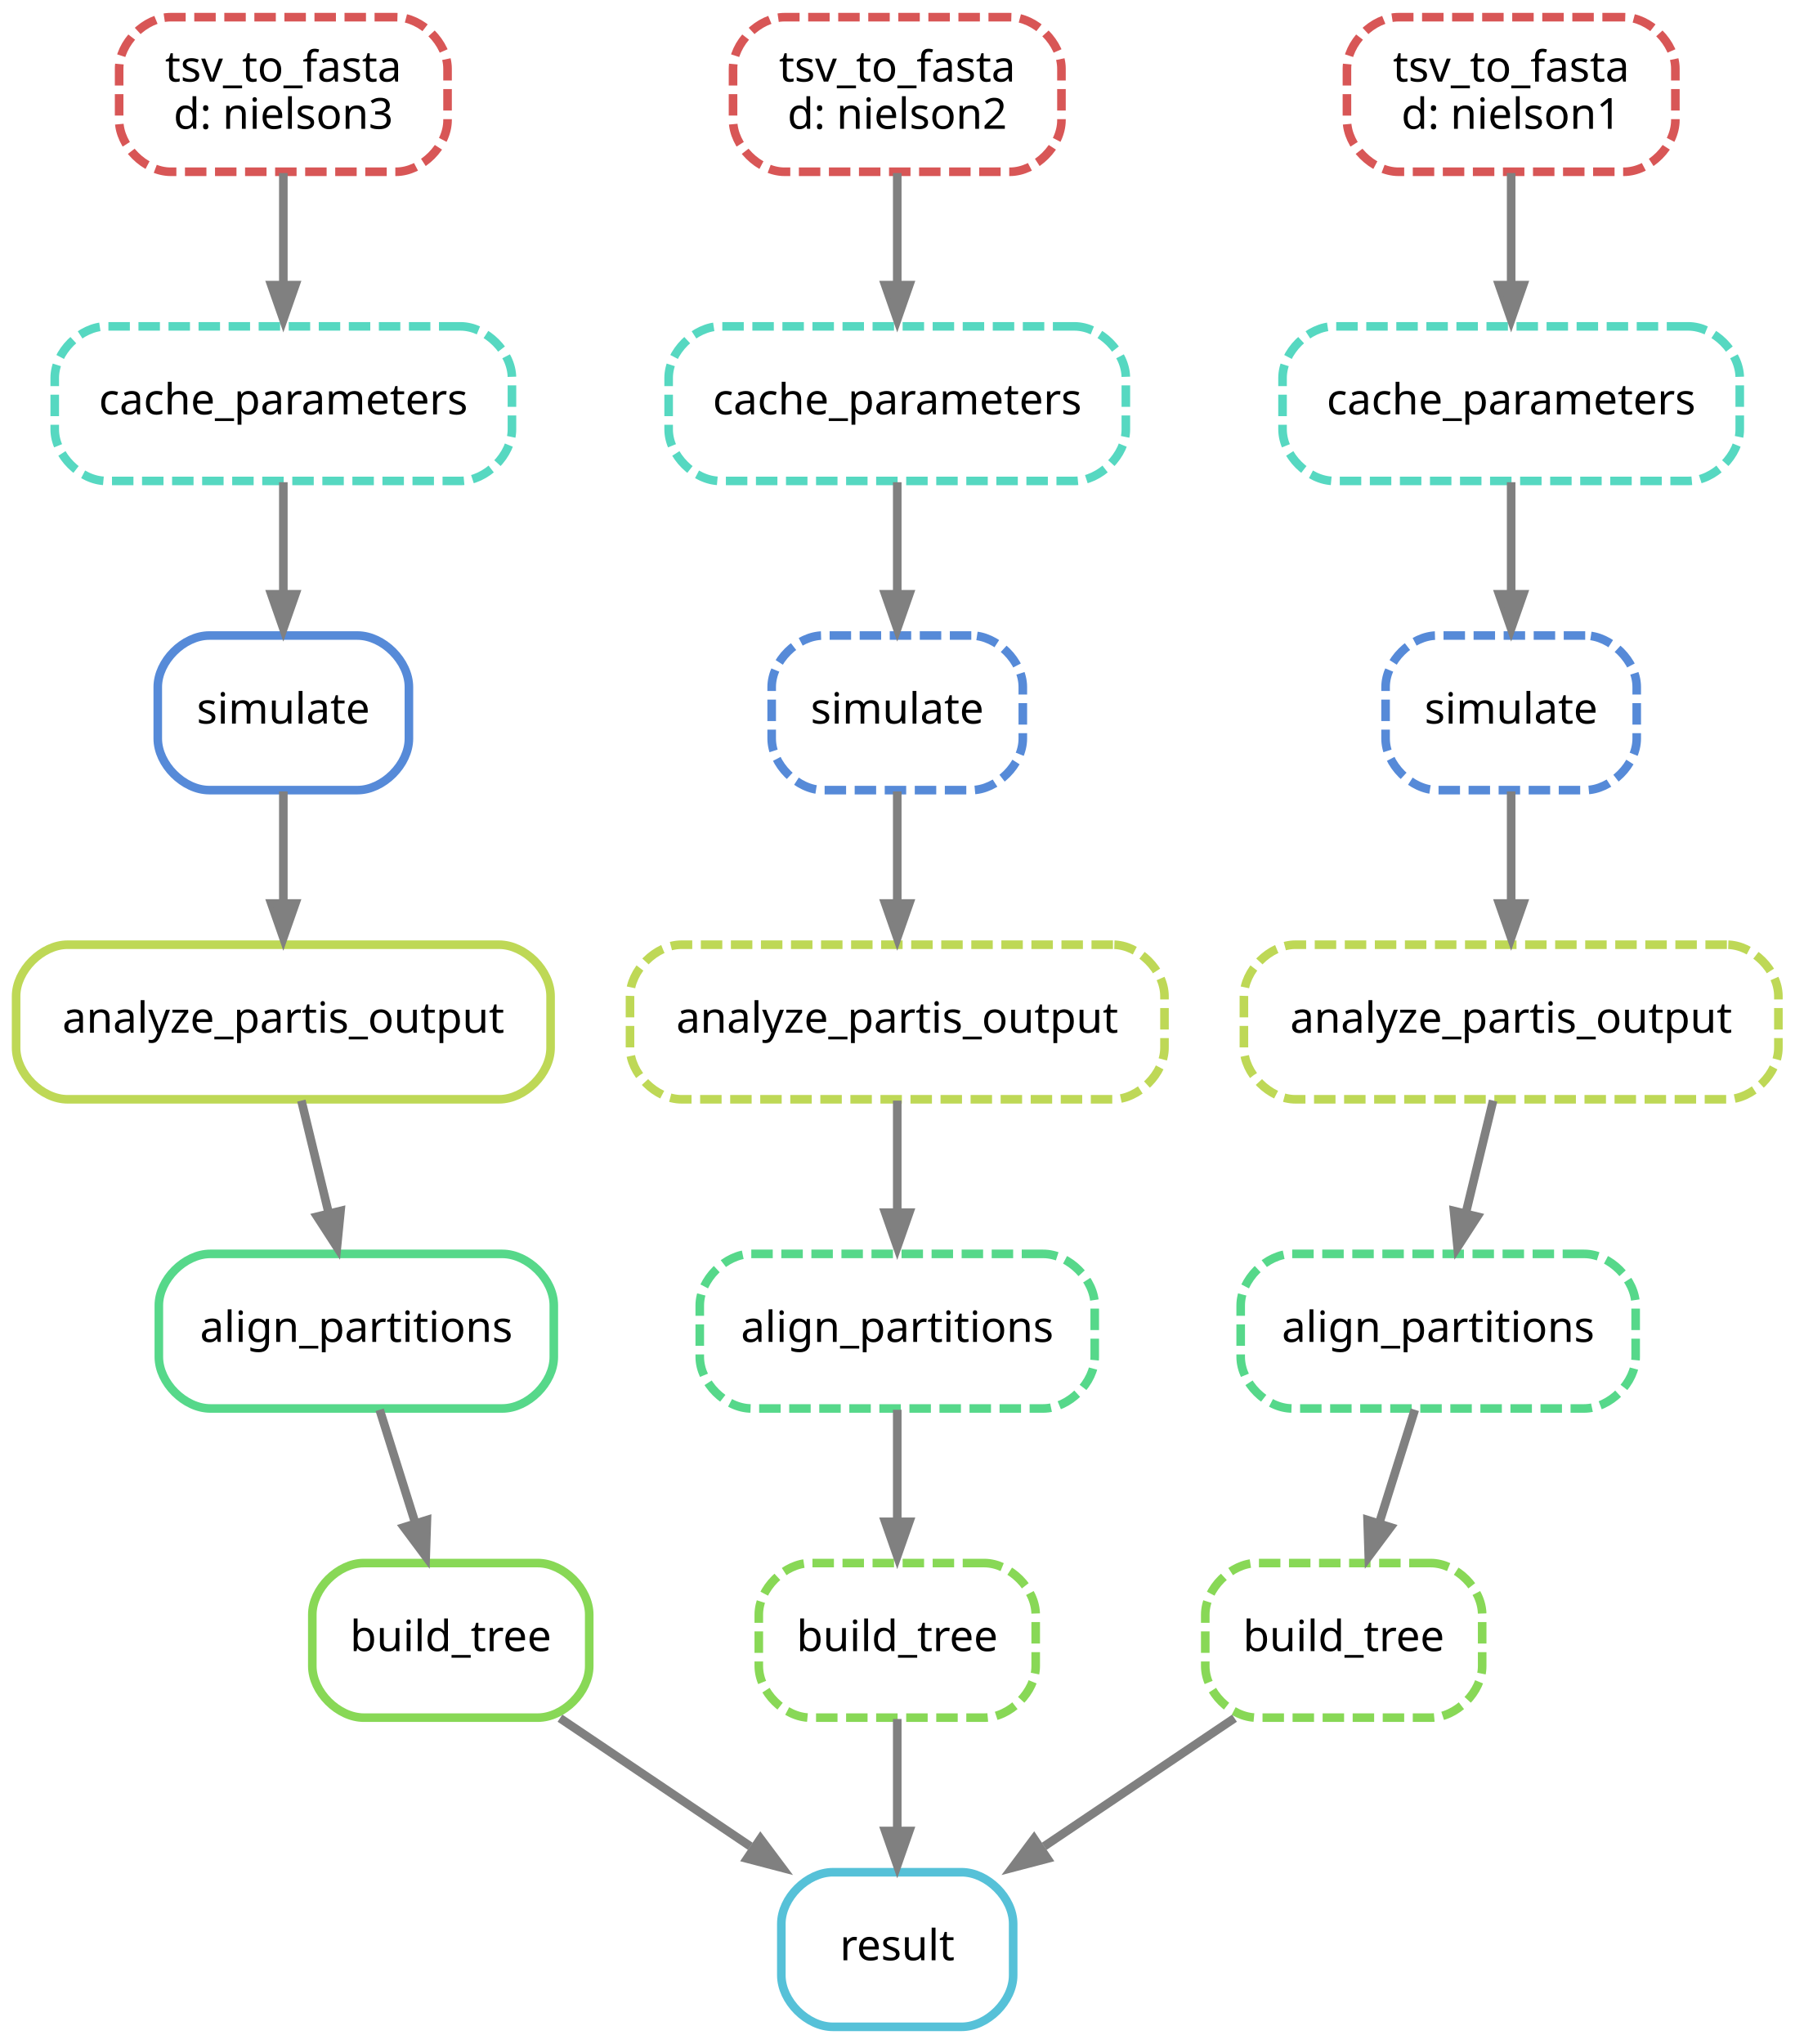
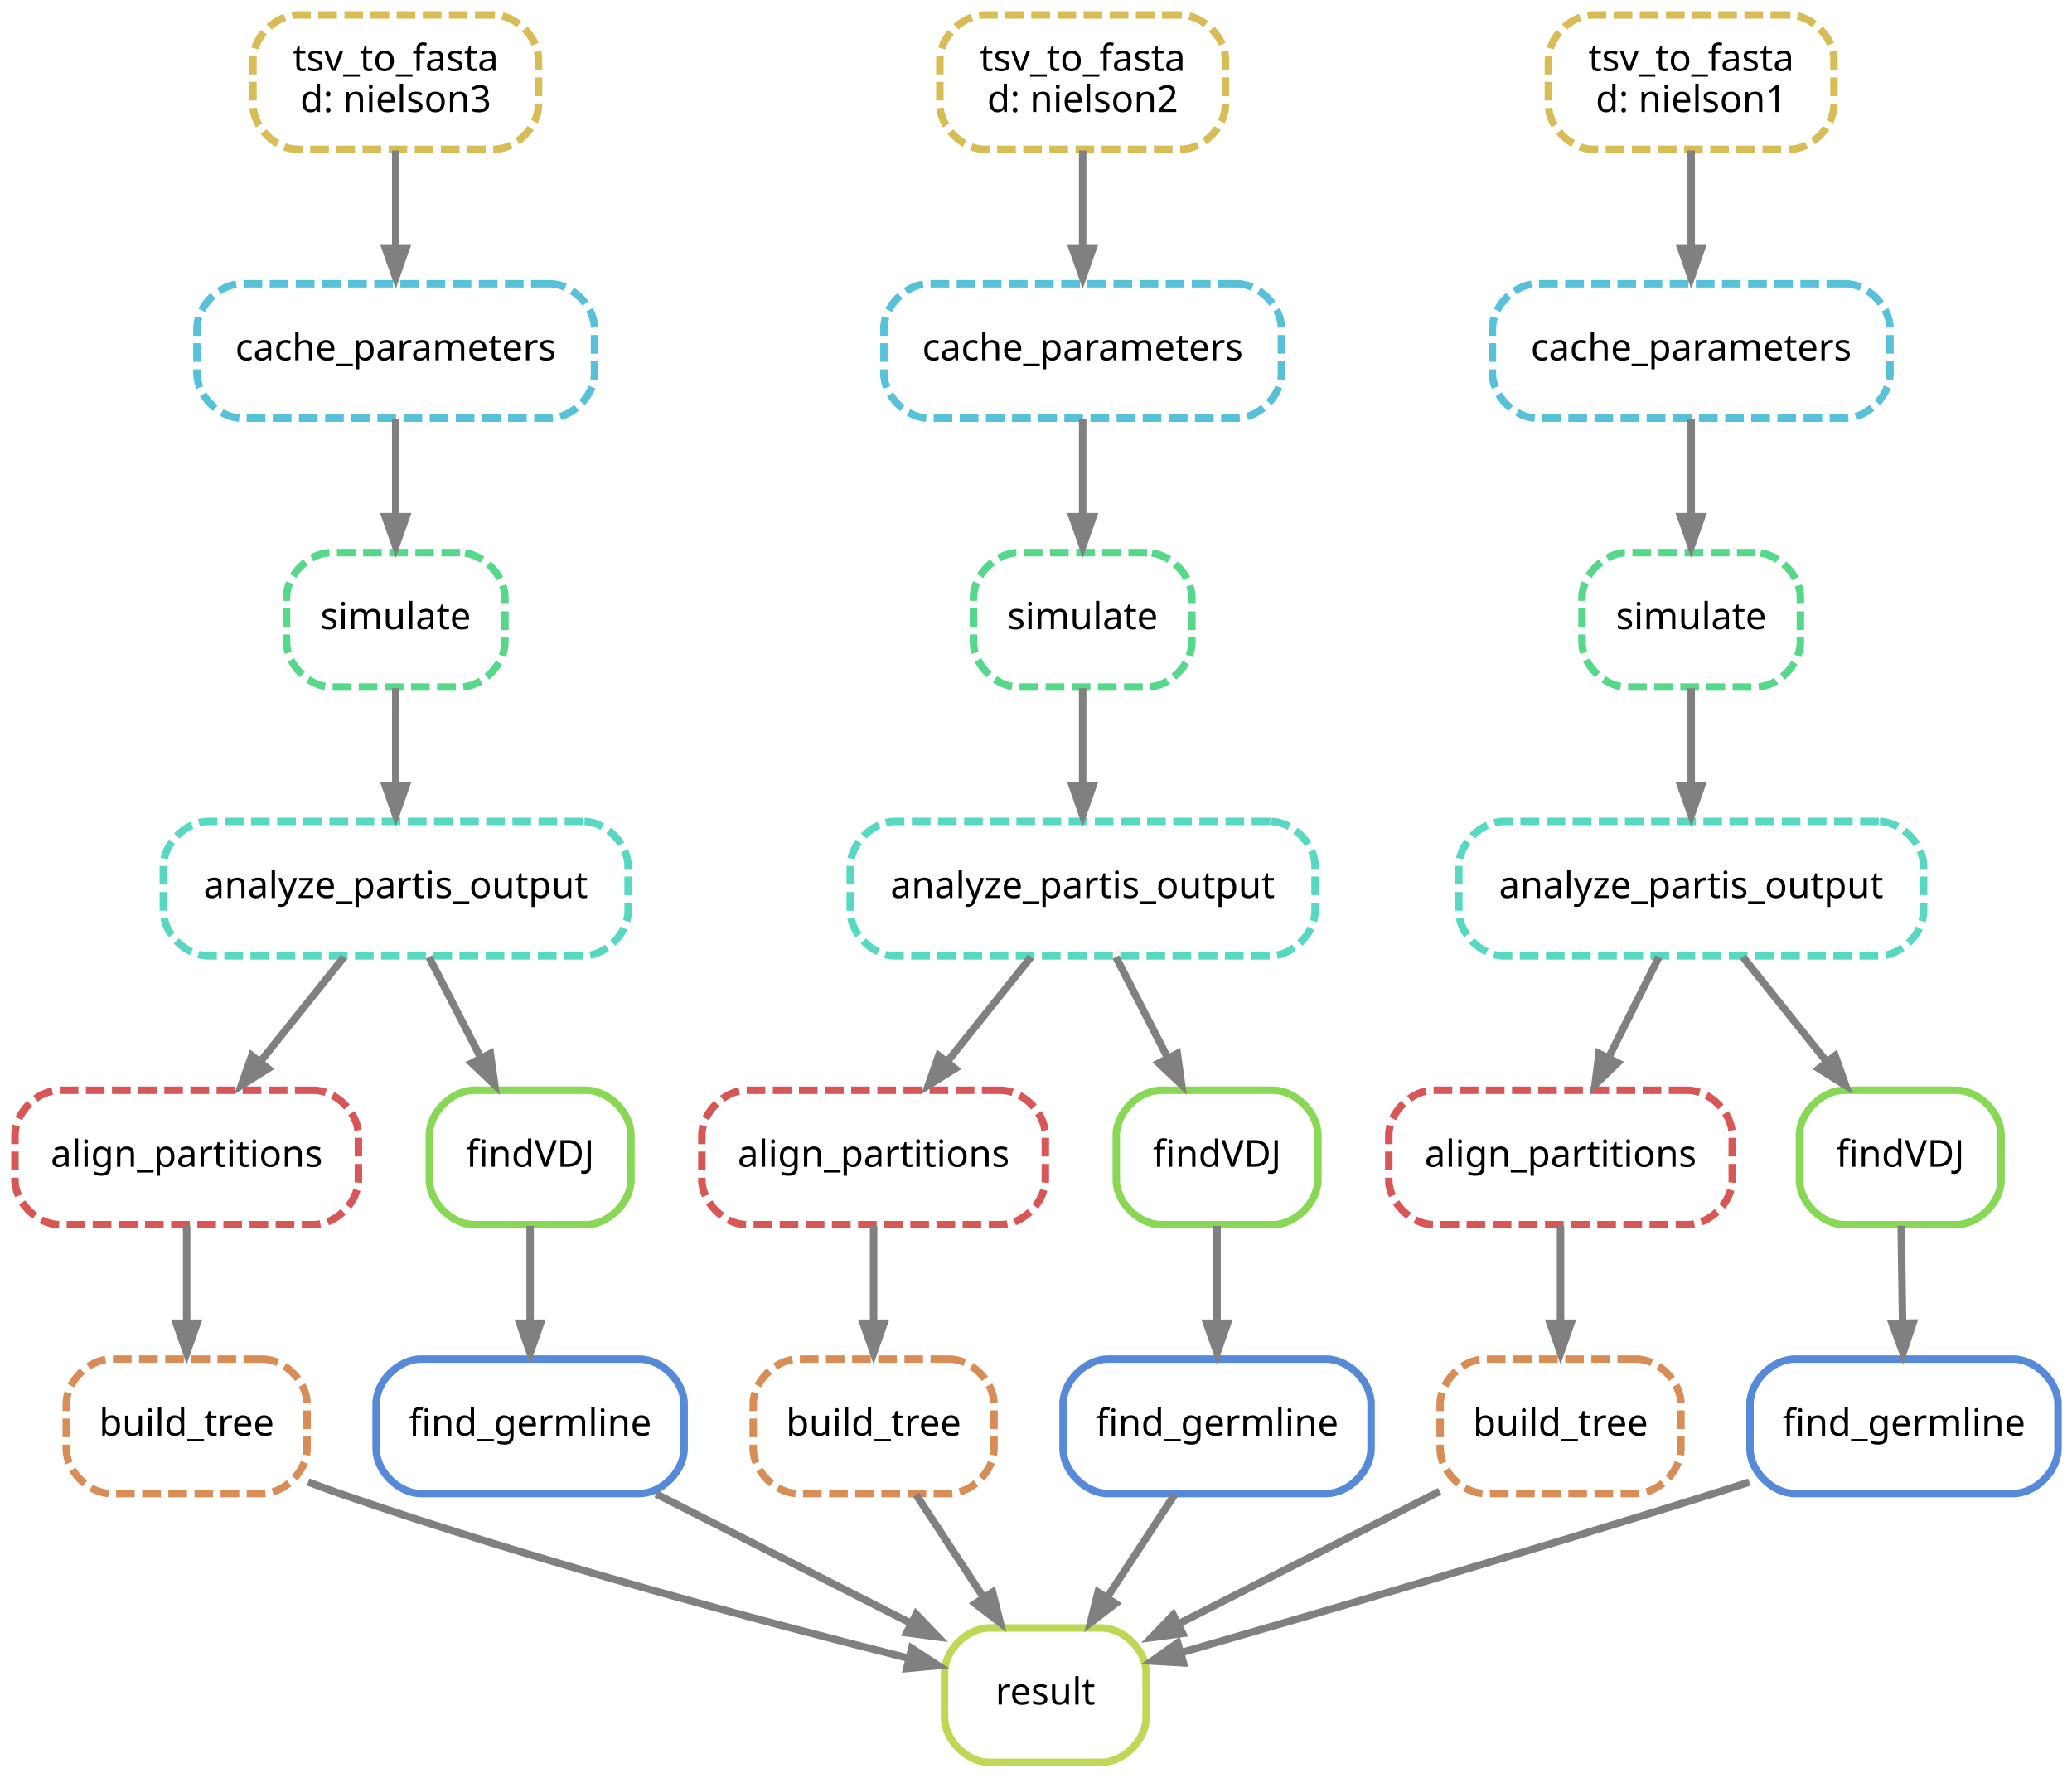
- <svg xmlns="http://www.w3.org/2000/svg" width="418pt" height="476pt" viewBox="0.00 0.00 418.00 476.00">
+ <svg xmlns="http://www.w3.org/2000/svg" width="555pt" height="476pt" viewBox="0.00 0.00 555.00 476.00">
  <g id="graph0" class="graph" transform="scale(1 1) rotate(0) translate(4 472)">
-     <polygon fill="white" stroke="white" points="-4,5 -4,-472 415,-472 415,5 -4,5" />
+     <polygon fill="white" stroke="white" points="-4,5 -4,-472 552,-472 552,5 -4,5" />
    <g id="node1" class="node">
-       <path fill="none" stroke="#56c1d8" stroke-width="2" d="M220,-36C220,-36 190,-36 190,-36 184,-36 178,-30 178,-24 178,-24 178,-12 178,-12 178,-6 184,-0 190,-0 190,-0 220,-0 220,-0 226,-0 232,-6 232,-12 232,-12 232,-24 232,-24 232,-30 226,-36 220,-36" />
-       <text text-anchor="middle" x="205" y="-15.5" font-family="sans" font-size="10.00">result</text>
+       <path fill="none" stroke="#bed856" stroke-width="2" d="M291,-36C291,-36 261,-36 261,-36 255,-36 249,-30 249,-24 249,-24 249,-12 249,-12 249,-6 255,-0 261,-0 261,-0 291,-0 291,-0 297,-0 303,-6 303,-12 303,-12 303,-24 303,-24 303,-30 297,-36 291,-36" />
+       <text text-anchor="middle" x="276" y="-15.5" font-family="sans" font-size="10.00">result</text>
    </g>
    <g id="node2" class="node">
-       <path fill="none" stroke="#88d856" stroke-width="2" d="M121.25,-108C121.25,-108 80.75,-108 80.75,-108 74.75,-108 68.75,-102 68.75,-96 68.75,-96 68.75,-84 68.75,-84 68.75,-78 74.75,-72 80.75,-72 80.75,-72 121.25,-72 121.25,-72 127.25,-72 133.25,-78 133.25,-84 133.25,-84 133.25,-96 133.25,-96 133.25,-102 127.25,-108 121.25,-108" />
-       <text text-anchor="middle" x="101" y="-87.5" font-family="sans" font-size="10.00">build_tree</text>
+       <path fill="none" stroke="#d88d56" stroke-width="2" stroke-dasharray="5,2" d="M66.25,-108C66.25,-108 25.75,-108 25.75,-108 19.75,-108 13.75,-102 13.75,-96 13.75,-96 13.75,-84 13.75,-84 13.75,-78 19.75,-72 25.75,-72 25.75,-72 66.25,-72 66.25,-72 72.25,-72 78.25,-78 78.25,-84 78.25,-84 78.25,-96 78.25,-96 78.25,-102 72.25,-108 66.25,-108" />
+       <text text-anchor="middle" x="46" y="-87.5" font-family="sans" font-size="10.00">build_tree</text>
    </g>
    <g id="edge1" class="edge">
-       <path fill="none" stroke="grey" stroke-width="2" d="M126.441,-71.876C139.787,-62.893 156.324,-51.763 170.778,-42.034" />
-       <polygon fill="grey" stroke="grey" points="173.119,-44.677 179.461,-36.19 169.211,-38.87 173.119,-44.677" />
+       <path fill="none" stroke="grey" stroke-width="2" d="M78.538,-75.096C81.384,-74.006 84.233,-72.958 87,-72 139.029,-53.991 200.664,-37.603 239.057,-27.964" />
+       <polygon fill="grey" stroke="grey" points="239.912,-31.358 248.77,-25.545 238.22,-24.565 239.912,-31.358" />
    </g>
    <g id="node3" class="node">
-       <path fill="none" stroke="#56d88a" stroke-width="2" d="M113,-180C113,-180 45,-180 45,-180 39,-180 33,-174 33,-168 33,-168 33,-156 33,-156 33,-150 39,-144 45,-144 45,-144 113,-144 113,-144 119,-144 125,-150 125,-156 125,-156 125,-168 125,-168 125,-174 119,-180 113,-180" />
-       <text text-anchor="middle" x="79" y="-159.5" font-family="sans" font-size="10.00">align_partitions</text>
+       <path fill="none" stroke="#d85656" stroke-width="2" stroke-dasharray="5,2" d="M80,-180C80,-180 12,-180 12,-180 6,-180 0,-174 0,-168 0,-168 0,-156 0,-156 0,-150 6,-144 12,-144 12,-144 80,-144 80,-144 86,-144 92,-150 92,-156 92,-156 92,-168 92,-168 92,-174 86,-180 80,-180" />
+       <text text-anchor="middle" x="46" y="-159.5" font-family="sans" font-size="10.00">align_partitions</text>
+     </g>
+     <g id="edge7" class="edge">
+       <path fill="none" stroke="grey" stroke-width="2" d="M46,-143.697C46,-135.983 46,-126.712 46,-118.112" />
+       <polygon fill="grey" stroke="grey" points="49.5,-118.104 46,-108.104 42.5,-118.104 49.5,-118.104" />
+     </g>
+     <g id="node4" class="node">
+       <path fill="none" stroke="#56d8c1" stroke-width="2" stroke-dasharray="5,2" d="M152.25,-252C152.25,-252 51.75,-252 51.75,-252 45.75,-252 39.75,-246 39.75,-240 39.75,-240 39.75,-228 39.75,-228 39.75,-222 45.75,-216 51.75,-216 51.75,-216 152.25,-216 152.25,-216 158.25,-216 164.25,-222 164.25,-228 164.25,-228 164.25,-240 164.25,-240 164.25,-246 158.25,-252 152.25,-252" />
+       <text text-anchor="middle" x="102" y="-231.5" font-family="sans" font-size="10.00">analyze_partis_output</text>
+     </g>
+     <g id="edge8" class="edge">
+       <path fill="none" stroke="grey" stroke-width="2" d="M88.157,-215.697C81.511,-207.389 73.422,-197.277 66.113,-188.141" />
+       <polygon fill="grey" stroke="grey" points="68.663,-185.727 59.684,-180.104 63.197,-190.099 68.663,-185.727" />
+     </g>
+     <g id="node21" class="node">
+       <path fill="none" stroke="#88d856" stroke-width="2" d="M153,-180C153,-180 123,-180 123,-180 117,-180 111,-174 111,-168 111,-168 111,-156 111,-156 111,-150 117,-144 123,-144 123,-144 153,-144 153,-144 159,-144 165,-150 165,-156 165,-156 165,-168 165,-168 165,-174 159,-180 153,-180" />
+       <text text-anchor="middle" x="138" y="-159.5" font-family="sans" font-size="10.00">findVDJ</text>
+     </g>
+     <g id="edge23" class="edge">
+       <path fill="none" stroke="grey" stroke-width="2" d="M110.899,-215.697C114.997,-207.728 119.949,-198.1 124.493,-189.264" />
+       <polygon fill="grey" stroke="grey" points="127.742,-190.598 129.203,-180.104 121.517,-187.396 127.742,-190.598" />
+     </g>
+     <g id="node5" class="node">
+       <path fill="none" stroke="#56d88a" stroke-width="2" stroke-dasharray="5,2" d="M119.25,-324C119.25,-324 84.75,-324 84.75,-324 78.75,-324 72.75,-318 72.75,-312 72.75,-312 72.75,-300 72.75,-300 72.75,-294 78.75,-288 84.75,-288 84.75,-288 119.25,-288 119.25,-288 125.25,-288 131.25,-294 131.25,-300 131.25,-300 131.25,-312 131.25,-312 131.25,-318 125.25,-324 119.25,-324" />
+       <text text-anchor="middle" x="102" y="-303.5" font-family="sans" font-size="10.00">simulate</text>
+     </g>
+     <g id="edge9" class="edge">
+       <path fill="none" stroke="grey" stroke-width="2" d="M102,-287.697C102,-279.983 102,-270.712 102,-262.112" />
+       <polygon fill="grey" stroke="grey" points="105.5,-262.104 102,-252.104 98.5,-262.104 105.5,-262.104" />
+     </g>
+     <g id="node6" class="node">
+       <path fill="none" stroke="#56c1d8" stroke-width="2" stroke-dasharray="5,2" d="M143.25,-396C143.25,-396 60.75,-396 60.75,-396 54.75,-396 48.75,-390 48.75,-384 48.75,-384 48.75,-372 48.75,-372 48.75,-366 54.75,-360 60.75,-360 60.75,-360 143.25,-360 143.25,-360 149.25,-360 155.25,-366 155.25,-372 155.25,-372 155.25,-384 155.25,-384 155.25,-390 149.25,-396 143.25,-396" />
+       <text text-anchor="middle" x="102" y="-375.5" font-family="sans" font-size="10.00">cache_parameters</text>
+     </g>
+     <g id="edge10" class="edge">
+       <path fill="none" stroke="grey" stroke-width="2" d="M102,-359.697C102,-351.983 102,-342.712 102,-334.112" />
+       <polygon fill="grey" stroke="grey" points="105.5,-334.104 102,-324.104 98.5,-334.104 105.5,-334.104" />
+     </g>
+     <g id="node7" class="node">
+       <path fill="none" stroke="#d8bc56" stroke-width="2" stroke-dasharray="5,2" d="M128.25,-468C128.25,-468 75.75,-468 75.75,-468 69.75,-468 63.75,-462 63.75,-456 63.75,-456 63.75,-444 63.75,-444 63.75,-438 69.75,-432 75.75,-432 75.75,-432 128.25,-432 128.25,-432 134.25,-432 140.25,-438 140.25,-444 140.25,-444 140.25,-456 140.25,-456 140.25,-462 134.25,-468 128.25,-468" />
+       <text text-anchor="middle" x="102" y="-453" font-family="sans" font-size="10.00">tsv_to_fasta</text>
+       <text text-anchor="middle" x="102" y="-442" font-family="sans" font-size="10.00">d: nielson3</text>
+     </g>
+     <g id="edge11" class="edge">
+       <path fill="none" stroke="grey" stroke-width="2" d="M102,-431.697C102,-423.983 102,-414.712 102,-406.112" />
+       <polygon fill="grey" stroke="grey" points="105.5,-406.104 102,-396.104 98.5,-406.104 105.5,-406.104" />
+     </g>
+     <g id="node8" class="node">
+       <path fill="none" stroke="#d88d56" stroke-width="2" stroke-dasharray="5,2" d="M250.25,-108C250.25,-108 209.75,-108 209.75,-108 203.75,-108 197.75,-102 197.75,-96 197.75,-96 197.75,-84 197.75,-84 197.75,-78 203.75,-72 209.75,-72 209.75,-72 250.25,-72 250.25,-72 256.25,-72 262.25,-78 262.25,-84 262.25,-84 262.25,-96 262.25,-96 262.25,-102 256.25,-108 250.25,-108" />
+       <text text-anchor="middle" x="230" y="-87.5" font-family="sans" font-size="10.00">build_tree</text>
+     </g>
+     <g id="edge2" class="edge">
+       <path fill="none" stroke="grey" stroke-width="2" d="M241.371,-71.697C246.718,-63.559 253.204,-53.689 259.111,-44.701" />
+       <polygon fill="grey" stroke="grey" points="262.193,-46.383 264.76,-36.104 256.343,-42.539 262.193,-46.383" />
+     </g>
+     <g id="node9" class="node">
+       <path fill="none" stroke="#d85656" stroke-width="2" stroke-dasharray="5,2" d="M264,-180C264,-180 196,-180 196,-180 190,-180 184,-174 184,-168 184,-168 184,-156 184,-156 184,-150 190,-144 196,-144 196,-144 264,-144 264,-144 270,-144 276,-150 276,-156 276,-156 276,-168 276,-168 276,-174 270,-180 264,-180" />
+       <text text-anchor="middle" x="230" y="-159.5" font-family="sans" font-size="10.00">align_partitions</text>
+     </g>
+     <g id="edge12" class="edge">
+       <path fill="none" stroke="grey" stroke-width="2" d="M230,-143.697C230,-135.983 230,-126.712 230,-118.112" />
+       <polygon fill="grey" stroke="grey" points="233.5,-118.104 230,-108.104 226.5,-118.104 233.5,-118.104" />
+     </g>
+     <g id="node10" class="node">
+       <path fill="none" stroke="#56d8c1" stroke-width="2" stroke-dasharray="5,2" d="M336.25,-252C336.25,-252 235.75,-252 235.75,-252 229.75,-252 223.75,-246 223.75,-240 223.75,-240 223.75,-228 223.75,-228 223.75,-222 229.75,-216 235.75,-216 235.75,-216 336.25,-216 336.25,-216 342.25,-216 348.25,-222 348.25,-228 348.25,-228 348.25,-240 348.25,-240 348.25,-246 342.25,-252 336.25,-252" />
+       <text text-anchor="middle" x="286" y="-231.5" font-family="sans" font-size="10.00">analyze_partis_output</text>
+     </g>
+     <g id="edge13" class="edge">
+       <path fill="none" stroke="grey" stroke-width="2" d="M272.157,-215.697C265.511,-207.389 257.422,-197.277 250.113,-188.141" />
+       <polygon fill="grey" stroke="grey" points="252.664,-185.727 243.683,-180.104 247.197,-190.099 252.664,-185.727" />
+     </g>
+     <g id="node23" class="node">
+       <path fill="none" stroke="#88d856" stroke-width="2" d="M337,-180C337,-180 307,-180 307,-180 301,-180 295,-174 295,-168 295,-168 295,-156 295,-156 295,-150 301,-144 307,-144 307,-144 337,-144 337,-144 343,-144 349,-150 349,-156 349,-156 349,-168 349,-168 349,-174 343,-180 337,-180" />
+       <text text-anchor="middle" x="322" y="-159.5" font-family="sans" font-size="10.00">findVDJ</text>
+     </g>
+     <g id="edge25" class="edge">
+       <path fill="none" stroke="grey" stroke-width="2" d="M294.899,-215.697C298.997,-207.728 303.949,-198.1 308.493,-189.264" />
+       <polygon fill="grey" stroke="grey" points="311.742,-190.598 313.203,-180.104 305.517,-187.396 311.742,-190.598" />
+     </g>
+     <g id="node11" class="node">
+       <path fill="none" stroke="#56d88a" stroke-width="2" stroke-dasharray="5,2" d="M303.25,-324C303.25,-324 268.75,-324 268.75,-324 262.75,-324 256.75,-318 256.75,-312 256.75,-312 256.75,-300 256.75,-300 256.75,-294 262.75,-288 268.75,-288 268.75,-288 303.25,-288 303.25,-288 309.25,-288 315.25,-294 315.25,-300 315.25,-300 315.25,-312 315.25,-312 315.25,-318 309.25,-324 303.25,-324" />
+       <text text-anchor="middle" x="286" y="-303.5" font-family="sans" font-size="10.00">simulate</text>
+     </g>
+     <g id="edge14" class="edge">
+       <path fill="none" stroke="grey" stroke-width="2" d="M286,-287.697C286,-279.983 286,-270.712 286,-262.112" />
+       <polygon fill="grey" stroke="grey" points="289.5,-262.104 286,-252.104 282.5,-262.104 289.5,-262.104" />
+     </g>
+     <g id="node12" class="node">
+       <path fill="none" stroke="#56c1d8" stroke-width="2" stroke-dasharray="5,2" d="M327.25,-396C327.25,-396 244.75,-396 244.75,-396 238.75,-396 232.75,-390 232.75,-384 232.75,-384 232.75,-372 232.75,-372 232.75,-366 238.75,-360 244.75,-360 244.75,-360 327.25,-360 327.25,-360 333.25,-360 339.25,-366 339.25,-372 339.25,-372 339.25,-384 339.25,-384 339.25,-390 333.25,-396 327.25,-396" />
+       <text text-anchor="middle" x="286" y="-375.5" font-family="sans" font-size="10.00">cache_parameters</text>
+     </g>
+     <g id="edge15" class="edge">
+       <path fill="none" stroke="grey" stroke-width="2" d="M286,-359.697C286,-351.983 286,-342.712 286,-334.112" />
+       <polygon fill="grey" stroke="grey" points="289.5,-334.104 286,-324.104 282.5,-334.104 289.5,-334.104" />
+     </g>
+     <g id="node13" class="node">
+       <path fill="none" stroke="#d8bc56" stroke-width="2" stroke-dasharray="5,2" d="M312.25,-468C312.25,-468 259.75,-468 259.75,-468 253.75,-468 247.75,-462 247.75,-456 247.75,-456 247.75,-444 247.75,-444 247.75,-438 253.75,-432 259.75,-432 259.75,-432 312.25,-432 312.25,-432 318.25,-432 324.25,-438 324.25,-444 324.25,-444 324.25,-456 324.25,-456 324.25,-462 318.25,-468 312.25,-468" />
+       <text text-anchor="middle" x="286" y="-453" font-family="sans" font-size="10.00">tsv_to_fasta</text>
+       <text text-anchor="middle" x="286" y="-442" font-family="sans" font-size="10.00">d: nielson2</text>
+     </g>
+     <g id="edge16" class="edge">
+       <path fill="none" stroke="grey" stroke-width="2" d="M286,-431.697C286,-423.983 286,-414.712 286,-406.112" />
+       <polygon fill="grey" stroke="grey" points="289.5,-406.104 286,-396.104 282.5,-406.104 289.5,-406.104" />
+     </g>
+     <g id="node14" class="node">
+       <path fill="none" stroke="#d88d56" stroke-width="2" stroke-dasharray="5,2" d="M434.25,-108C434.25,-108 393.75,-108 393.75,-108 387.75,-108 381.75,-102 381.75,-96 381.75,-96 381.75,-84 381.75,-84 381.75,-78 387.75,-72 393.75,-72 393.75,-72 434.25,-72 434.25,-72 440.25,-72 446.25,-78 446.25,-84 446.25,-84 446.25,-96 446.25,-96 446.25,-102 440.25,-108 434.25,-108" />
+       <text text-anchor="middle" x="414" y="-87.5" font-family="sans" font-size="10.00">build_tree</text>
+     </g>
+     <g id="edge3" class="edge">
+       <path fill="none" stroke="grey" stroke-width="2" d="M381.645,-72.588C360.826,-62.028 333.738,-48.287 312.203,-37.364" />
+       <polygon fill="grey" stroke="grey" points="313.547,-34.121 303.046,-32.719 310.381,-40.364 313.547,-34.121" />
+     </g>
+     <g id="node15" class="node">
+       <path fill="none" stroke="#d85656" stroke-width="2" stroke-dasharray="5,2" d="M448,-180C448,-180 380,-180 380,-180 374,-180 368,-174 368,-168 368,-168 368,-156 368,-156 368,-150 374,-144 380,-144 380,-144 448,-144 448,-144 454,-144 460,-150 460,-156 460,-156 460,-168 460,-168 460,-174 454,-180 448,-180" />
+       <text text-anchor="middle" x="414" y="-159.5" font-family="sans" font-size="10.00">align_partitions</text>
+     </g>
+     <g id="edge17" class="edge">
+       <path fill="none" stroke="grey" stroke-width="2" d="M414,-143.697C414,-135.983 414,-126.712 414,-118.112" />
+       <polygon fill="grey" stroke="grey" points="417.5,-118.104 414,-108.104 410.5,-118.104 417.5,-118.104" />
+     </g>
+     <g id="node16" class="node">
+       <path fill="none" stroke="#56d8c1" stroke-width="2" stroke-dasharray="5,2" d="M499.25,-252C499.25,-252 398.75,-252 398.75,-252 392.75,-252 386.75,-246 386.75,-240 386.75,-240 386.75,-228 386.75,-228 386.75,-222 392.75,-216 398.75,-216 398.75,-216 499.25,-216 499.25,-216 505.25,-216 511.25,-222 511.25,-228 511.25,-228 511.25,-240 511.25,-240 511.25,-246 505.25,-252 499.25,-252" />
+       <text text-anchor="middle" x="449" y="-231.5" font-family="sans" font-size="10.00">analyze_partis_output</text>
+     </g>
+     <g id="edge18" class="edge">
+       <path fill="none" stroke="grey" stroke-width="2" d="M440.348,-215.697C436.364,-207.728 431.55,-198.1 427.132,-189.264" />
+       <polygon fill="grey" stroke="grey" points="430.155,-187.483 422.552,-180.104 423.894,-190.614 430.155,-187.483" />
+     </g>
+     <g id="node25" class="node">
+       <path fill="none" stroke="#88d856" stroke-width="2" d="M520,-180C520,-180 490,-180 490,-180 484,-180 478,-174 478,-168 478,-168 478,-156 478,-156 478,-150 484,-144 490,-144 490,-144 520,-144 520,-144 526,-144 532,-150 532,-156 532,-156 532,-168 532,-168 532,-174 526,-180 520,-180" />
+       <text text-anchor="middle" x="505" y="-159.5" font-family="sans" font-size="10.00">findVDJ</text>
+     </g>
+     <g id="edge27" class="edge">
+       <path fill="none" stroke="grey" stroke-width="2" d="M462.843,-215.697C469.489,-207.389 477.578,-197.277 484.887,-188.141" />
+       <polygon fill="grey" stroke="grey" points="487.803,-190.099 491.317,-180.104 482.336,-185.727 487.803,-190.099" />
+     </g>
+     <g id="node17" class="node">
+       <path fill="none" stroke="#56d88a" stroke-width="2" stroke-dasharray="5,2" d="M466.25,-324C466.25,-324 431.75,-324 431.75,-324 425.75,-324 419.75,-318 419.75,-312 419.75,-312 419.75,-300 419.75,-300 419.75,-294 425.75,-288 431.75,-288 431.75,-288 466.25,-288 466.25,-288 472.25,-288 478.25,-294 478.25,-300 478.25,-300 478.25,-312 478.25,-312 478.25,-318 472.25,-324 466.25,-324" />
+       <text text-anchor="middle" x="449" y="-303.5" font-family="sans" font-size="10.00">simulate</text>
+     </g>
+     <g id="edge19" class="edge">
+       <path fill="none" stroke="grey" stroke-width="2" d="M449,-287.697C449,-279.983 449,-270.712 449,-262.112" />
+       <polygon fill="grey" stroke="grey" points="452.5,-262.104 449,-252.104 445.5,-262.104 452.5,-262.104" />
+     </g>
+     <g id="node18" class="node">
+       <path fill="none" stroke="#56c1d8" stroke-width="2" stroke-dasharray="5,2" d="M490.25,-396C490.25,-396 407.75,-396 407.75,-396 401.75,-396 395.75,-390 395.75,-384 395.75,-384 395.75,-372 395.75,-372 395.75,-366 401.75,-360 407.75,-360 407.75,-360 490.25,-360 490.25,-360 496.25,-360 502.25,-366 502.25,-372 502.25,-372 502.25,-384 502.25,-384 502.25,-390 496.25,-396 490.25,-396" />
+       <text text-anchor="middle" x="449" y="-375.5" font-family="sans" font-size="10.00">cache_parameters</text>
+     </g>
+     <g id="edge20" class="edge">
+       <path fill="none" stroke="grey" stroke-width="2" d="M449,-359.697C449,-351.983 449,-342.712 449,-334.112" />
+       <polygon fill="grey" stroke="grey" points="452.5,-334.104 449,-324.104 445.5,-334.104 452.5,-334.104" />
+     </g>
+     <g id="node19" class="node">
+       <path fill="none" stroke="#d8bc56" stroke-width="2" stroke-dasharray="5,2" d="M475.25,-468C475.25,-468 422.75,-468 422.75,-468 416.75,-468 410.75,-462 410.75,-456 410.75,-456 410.75,-444 410.75,-444 410.75,-438 416.75,-432 422.75,-432 422.75,-432 475.25,-432 475.25,-432 481.25,-432 487.25,-438 487.25,-444 487.25,-444 487.25,-456 487.25,-456 487.25,-462 481.25,-468 475.25,-468" />
+       <text text-anchor="middle" x="449" y="-453" font-family="sans" font-size="10.00">tsv_to_fasta</text>
+       <text text-anchor="middle" x="449" y="-442" font-family="sans" font-size="10.00">d: nielson1</text>
+     </g>
+     <g id="edge21" class="edge">
+       <path fill="none" stroke="grey" stroke-width="2" d="M449,-431.697C449,-423.983 449,-414.712 449,-406.112" />
+       <polygon fill="grey" stroke="grey" points="452.5,-406.104 449,-396.104 445.5,-406.104 452.5,-406.104" />
+     </g>
+     <g id="node20" class="node">
+       <path fill="none" stroke="#568ad8" stroke-width="2" d="M167.25,-108C167.25,-108 108.75,-108 108.75,-108 102.75,-108 96.75,-102 96.75,-96 96.75,-96 96.75,-84 96.75,-84 96.75,-78 102.75,-72 108.75,-72 108.75,-72 167.25,-72 167.25,-72 173.25,-72 179.25,-78 179.25,-84 179.25,-84 179.25,-96 179.25,-96 179.25,-102 173.25,-108 167.25,-108" />
+       <text text-anchor="middle" x="138" y="-87.5" font-family="sans" font-size="10.00">find_germline</text>
    </g>
    <g id="edge4" class="edge">
-       <path fill="none" stroke="grey" stroke-width="2" d="M84.438,-143.697C86.889,-135.898 89.84,-126.509 92.568,-117.829" />
-       <polygon fill="grey" stroke="grey" points="95.965,-118.694 95.624,-108.104 89.287,-116.595 95.965,-118.694" />
-     </g>
-     <g id="node4" class="node">
-       <path fill="none" stroke="#bed856" stroke-width="2" d="M112.25,-252C112.25,-252 11.75,-252 11.75,-252 5.75,-252 -0.25,-246 -0.25,-240 -0.25,-240 -0.25,-228 -0.25,-228 -0.25,-222 5.75,-216 11.75,-216 11.75,-216 112.25,-216 112.25,-216 118.25,-216 124.25,-222 124.25,-228 124.25,-228 124.25,-240 124.25,-240 124.25,-246 118.25,-252 112.25,-252" />
-       <text text-anchor="middle" x="62" y="-231.5" font-family="sans" font-size="10.00">analyze_partis_output</text>
+       <path fill="none" stroke="grey" stroke-width="2" d="M171.759,-71.876C192.333,-61.44 218.622,-48.105 239.652,-37.438" />
+       <polygon fill="grey" stroke="grey" points="241.272,-40.54 248.607,-32.895 238.105,-34.297 241.272,-40.54" />
+     </g>
+     <g id="edge22" class="edge">
+       <path fill="none" stroke="grey" stroke-width="2" d="M138,-143.697C138,-135.983 138,-126.712 138,-118.112" />
+       <polygon fill="grey" stroke="grey" points="141.5,-118.104 138,-108.104 134.5,-118.104 141.5,-118.104" />
+     </g>
+     <g id="node22" class="node">
+       <path fill="none" stroke="#568ad8" stroke-width="2" d="M351.25,-108C351.25,-108 292.75,-108 292.75,-108 286.75,-108 280.75,-102 280.75,-96 280.75,-96 280.75,-84 280.75,-84 280.75,-78 286.75,-72 292.75,-72 292.75,-72 351.25,-72 351.25,-72 357.25,-72 363.25,-78 363.25,-84 363.25,-84 363.25,-96 363.25,-96 363.25,-102 357.25,-108 351.25,-108" />
+       <text text-anchor="middle" x="322" y="-87.5" font-family="sans" font-size="10.00">find_germline</text>
    </g>
    <g id="edge5" class="edge">
-       <path fill="none" stroke="grey" stroke-width="2" d="M66.202,-215.697C68.096,-207.898 70.376,-198.509 72.484,-189.829" />
-       <polygon fill="grey" stroke="grey" points="75.887,-190.648 74.846,-180.104 69.085,-188.996 75.887,-190.648" />
-     </g>
-     <g id="node5" class="node">
-       <path fill="none" stroke="#568ad8" stroke-width="2" d="M79.25,-324C79.25,-324 44.75,-324 44.75,-324 38.75,-324 32.75,-318 32.75,-312 32.75,-312 32.75,-300 32.75,-300 32.75,-294 38.75,-288 44.75,-288 44.75,-288 79.25,-288 79.25,-288 85.25,-288 91.25,-294 91.25,-300 91.25,-300 91.25,-312 91.25,-312 91.25,-318 85.25,-324 79.25,-324" />
-       <text text-anchor="middle" x="62" y="-303.5" font-family="sans" font-size="10.00">simulate</text>
+       <path fill="none" stroke="grey" stroke-width="2" d="M310.629,-71.697C305.282,-63.559 298.796,-53.689 292.889,-44.701" />
+       <polygon fill="grey" stroke="grey" points="295.657,-42.539 287.24,-36.104 289.807,-46.383 295.657,-42.539" />
+     </g>
+     <g id="edge24" class="edge">
+       <path fill="none" stroke="grey" stroke-width="2" d="M322,-143.697C322,-135.983 322,-126.712 322,-118.112" />
+       <polygon fill="grey" stroke="grey" points="325.5,-118.104 322,-108.104 318.5,-118.104 325.5,-118.104" />
+     </g>
+     <g id="node24" class="node">
+       <path fill="none" stroke="#568ad8" stroke-width="2" d="M535.25,-108C535.25,-108 476.75,-108 476.75,-108 470.75,-108 464.75,-102 464.75,-96 464.75,-96 464.75,-84 464.75,-84 464.75,-78 470.75,-72 476.75,-72 476.75,-72 535.25,-72 535.25,-72 541.25,-72 547.25,-78 547.25,-84 547.25,-84 547.25,-96 547.25,-96 547.25,-102 541.25,-108 535.25,-108" />
+       <text text-anchor="middle" x="506" y="-87.5" font-family="sans" font-size="10.00">find_germline</text>
    </g>
    <g id="edge6" class="edge">
-       <path fill="none" stroke="grey" stroke-width="2" d="M62,-287.697C62,-279.983 62,-270.712 62,-262.112" />
-       <polygon fill="grey" stroke="grey" points="65.5,-262.104 62,-252.104 58.5,-262.104 65.5,-262.104" />
-     </g>
-     <g id="node6" class="node">
-       <path fill="none" stroke="#56d8c1" stroke-width="2" stroke-dasharray="5,2" d="M103.25,-396C103.25,-396 20.75,-396 20.75,-396 14.75,-396 8.75,-390 8.75,-384 8.75,-384 8.75,-372 8.75,-372 8.75,-366 14.75,-360 20.75,-360 20.75,-360 103.25,-360 103.25,-360 109.25,-360 115.25,-366 115.25,-372 115.25,-372 115.25,-384 115.25,-384 115.25,-390 109.25,-396 103.25,-396" />
-       <text text-anchor="middle" x="62" y="-375.5" font-family="sans" font-size="10.00">cache_parameters</text>
-     </g>
-     <g id="edge7" class="edge">
-       <path fill="none" stroke="grey" stroke-width="2" d="M62,-359.697C62,-351.983 62,-342.712 62,-334.112" />
-       <polygon fill="grey" stroke="grey" points="65.5,-334.104 62,-324.104 58.5,-334.104 65.5,-334.104" />
-     </g>
-     <g id="node7" class="node">
-       <path fill="none" stroke="#d85656" stroke-width="2" stroke-dasharray="5,2" d="M88.25,-468C88.25,-468 35.75,-468 35.75,-468 29.75,-468 23.75,-462 23.75,-456 23.75,-456 23.75,-444 23.75,-444 23.75,-438 29.75,-432 35.75,-432 35.75,-432 88.25,-432 88.25,-432 94.25,-432 100.25,-438 100.25,-444 100.25,-444 100.25,-456 100.25,-456 100.25,-462 94.25,-468 88.25,-468" />
-       <text text-anchor="middle" x="62" y="-453" font-family="sans" font-size="10.00">tsv_to_fasta</text>
-       <text text-anchor="middle" x="62" y="-442" font-family="sans" font-size="10.00">d: nielson3</text>
-     </g>
-     <g id="edge8" class="edge">
-       <path fill="none" stroke="grey" stroke-width="2" d="M62,-431.697C62,-423.983 62,-414.712 62,-406.112" />
-       <polygon fill="grey" stroke="grey" points="65.5,-406.104 62,-396.104 58.5,-406.104 65.5,-406.104" />
-     </g>
-     <g id="node8" class="node">
-       <path fill="none" stroke="#88d856" stroke-width="2" stroke-dasharray="5,2" d="M225.25,-108C225.25,-108 184.75,-108 184.75,-108 178.75,-108 172.75,-102 172.75,-96 172.75,-96 172.75,-84 172.75,-84 172.75,-78 178.75,-72 184.75,-72 184.75,-72 225.25,-72 225.25,-72 231.25,-72 237.25,-78 237.25,-84 237.25,-84 237.25,-96 237.25,-96 237.25,-102 231.25,-108 225.25,-108" />
-       <text text-anchor="middle" x="205" y="-87.5" font-family="sans" font-size="10.00">build_tree</text>
-     </g>
-     <g id="edge2" class="edge">
-       <path fill="none" stroke="grey" stroke-width="2" d="M205,-71.697C205,-63.983 205,-54.712 205,-46.112" />
-       <polygon fill="grey" stroke="grey" points="208.5,-46.104 205,-36.104 201.5,-46.104 208.5,-46.104" />
-     </g>
-     <g id="node9" class="node">
-       <path fill="none" stroke="#56d88a" stroke-width="2" stroke-dasharray="5,2" d="M239,-180C239,-180 171,-180 171,-180 165,-180 159,-174 159,-168 159,-168 159,-156 159,-156 159,-150 165,-144 171,-144 171,-144 239,-144 239,-144 245,-144 251,-150 251,-156 251,-156 251,-168 251,-168 251,-174 245,-180 239,-180" />
-       <text text-anchor="middle" x="205" y="-159.5" font-family="sans" font-size="10.00">align_partitions</text>
-     </g>
-     <g id="edge9" class="edge">
-       <path fill="none" stroke="grey" stroke-width="2" d="M205,-143.697C205,-135.983 205,-126.712 205,-118.112" />
-       <polygon fill="grey" stroke="grey" points="208.5,-118.104 205,-108.104 201.5,-118.104 208.5,-118.104" />
-     </g>
-     <g id="node10" class="node">
-       <path fill="none" stroke="#bed856" stroke-width="2" stroke-dasharray="5,2" d="M255.25,-252C255.25,-252 154.75,-252 154.75,-252 148.75,-252 142.75,-246 142.75,-240 142.75,-240 142.75,-228 142.75,-228 142.75,-222 148.75,-216 154.75,-216 154.75,-216 255.25,-216 255.25,-216 261.25,-216 267.25,-222 267.25,-228 267.25,-228 267.25,-240 267.25,-240 267.25,-246 261.25,-252 255.25,-252" />
-       <text text-anchor="middle" x="205" y="-231.5" font-family="sans" font-size="10.00">analyze_partis_output</text>
-     </g>
-     <g id="edge10" class="edge">
-       <path fill="none" stroke="grey" stroke-width="2" d="M205,-215.697C205,-207.983 205,-198.712 205,-190.112" />
-       <polygon fill="grey" stroke="grey" points="208.5,-190.104 205,-180.104 201.5,-190.104 208.5,-190.104" />
-     </g>
-     <g id="node11" class="node">
-       <path fill="none" stroke="#568ad8" stroke-width="2" stroke-dasharray="5,2" d="M222.25,-324C222.25,-324 187.75,-324 187.75,-324 181.75,-324 175.75,-318 175.75,-312 175.75,-312 175.75,-300 175.75,-300 175.75,-294 181.75,-288 187.75,-288 187.75,-288 222.25,-288 222.25,-288 228.25,-288 234.25,-294 234.25,-300 234.25,-300 234.25,-312 234.25,-312 234.25,-318 228.25,-324 222.25,-324" />
-       <text text-anchor="middle" x="205" y="-303.5" font-family="sans" font-size="10.00">simulate</text>
-     </g>
-     <g id="edge11" class="edge">
-       <path fill="none" stroke="grey" stroke-width="2" d="M205,-287.697C205,-279.983 205,-270.712 205,-262.112" />
-       <polygon fill="grey" stroke="grey" points="208.5,-262.104 205,-252.104 201.5,-262.104 208.5,-262.104" />
-     </g>
-     <g id="node12" class="node">
-       <path fill="none" stroke="#56d8c1" stroke-width="2" stroke-dasharray="5,2" d="M246.25,-396C246.25,-396 163.75,-396 163.75,-396 157.75,-396 151.75,-390 151.75,-384 151.75,-384 151.75,-372 151.75,-372 151.75,-366 157.75,-360 163.75,-360 163.75,-360 246.25,-360 246.25,-360 252.25,-360 258.25,-366 258.25,-372 258.25,-372 258.25,-384 258.25,-384 258.25,-390 252.25,-396 246.25,-396" />
-       <text text-anchor="middle" x="205" y="-375.5" font-family="sans" font-size="10.00">cache_parameters</text>
-     </g>
-     <g id="edge12" class="edge">
-       <path fill="none" stroke="grey" stroke-width="2" d="M205,-359.697C205,-351.983 205,-342.712 205,-334.112" />
-       <polygon fill="grey" stroke="grey" points="208.5,-334.104 205,-324.104 201.5,-334.104 208.5,-334.104" />
-     </g>
-     <g id="node13" class="node">
-       <path fill="none" stroke="#d85656" stroke-width="2" stroke-dasharray="5,2" d="M231.25,-468C231.25,-468 178.75,-468 178.75,-468 172.75,-468 166.75,-462 166.75,-456 166.75,-456 166.75,-444 166.75,-444 166.75,-438 172.75,-432 178.75,-432 178.75,-432 231.25,-432 231.25,-432 237.25,-432 243.25,-438 243.25,-444 243.25,-444 243.25,-456 243.25,-456 243.25,-462 237.25,-468 231.25,-468" />
-       <text text-anchor="middle" x="205" y="-453" font-family="sans" font-size="10.00">tsv_to_fasta</text>
-       <text text-anchor="middle" x="205" y="-442" font-family="sans" font-size="10.00">d: nielson2</text>
-     </g>
-     <g id="edge13" class="edge">
-       <path fill="none" stroke="grey" stroke-width="2" d="M205,-431.697C205,-423.983 205,-414.712 205,-406.112" />
-       <polygon fill="grey" stroke="grey" points="208.5,-406.104 205,-396.104 201.5,-406.104 208.5,-406.104" />
-     </g>
-     <g id="node14" class="node">
-       <path fill="none" stroke="#88d856" stroke-width="2" stroke-dasharray="5,2" d="M329.25,-108C329.25,-108 288.75,-108 288.75,-108 282.75,-108 276.75,-102 276.75,-96 276.75,-96 276.75,-84 276.75,-84 276.75,-78 282.75,-72 288.75,-72 288.75,-72 329.25,-72 329.25,-72 335.25,-72 341.25,-78 341.25,-84 341.25,-84 341.25,-96 341.25,-96 341.25,-102 335.25,-108 329.25,-108" />
-       <text text-anchor="middle" x="309" y="-87.5" font-family="sans" font-size="10.00">build_tree</text>
-     </g>
-     <g id="edge3" class="edge">
-       <path fill="none" stroke="grey" stroke-width="2" d="M283.559,-71.876C270.213,-62.893 253.676,-51.763 239.222,-42.034" />
-       <polygon fill="grey" stroke="grey" points="240.789,-38.87 230.539,-36.19 236.881,-44.677 240.789,-38.87" />
-     </g>
-     <g id="node15" class="node">
-       <path fill="none" stroke="#56d88a" stroke-width="2" stroke-dasharray="5,2" d="M365,-180C365,-180 297,-180 297,-180 291,-180 285,-174 285,-168 285,-168 285,-156 285,-156 285,-150 291,-144 297,-144 297,-144 365,-144 365,-144 371,-144 377,-150 377,-156 377,-156 377,-168 377,-168 377,-174 371,-180 365,-180" />
-       <text text-anchor="middle" x="331" y="-159.5" font-family="sans" font-size="10.00">align_partitions</text>
-     </g>
-     <g id="edge14" class="edge">
-       <path fill="none" stroke="grey" stroke-width="2" d="M325.562,-143.697C323.111,-135.898 320.16,-126.509 317.432,-117.829" />
-       <polygon fill="grey" stroke="grey" points="320.713,-116.595 314.376,-108.104 314.035,-118.694 320.713,-116.595" />
-     </g>
-     <g id="node16" class="node">
-       <path fill="none" stroke="#bed856" stroke-width="2" stroke-dasharray="5,2" d="M398.25,-252C398.25,-252 297.75,-252 297.75,-252 291.75,-252 285.75,-246 285.75,-240 285.75,-240 285.75,-228 285.75,-228 285.75,-222 291.75,-216 297.75,-216 297.75,-216 398.25,-216 398.25,-216 404.25,-216 410.25,-222 410.25,-228 410.25,-228 410.25,-240 410.25,-240 410.25,-246 404.25,-252 398.25,-252" />
-       <text text-anchor="middle" x="348" y="-231.5" font-family="sans" font-size="10.00">analyze_partis_output</text>
-     </g>
-     <g id="edge15" class="edge">
-       <path fill="none" stroke="grey" stroke-width="2" d="M343.798,-215.697C341.904,-207.898 339.623,-198.509 337.516,-189.829" />
-       <polygon fill="grey" stroke="grey" points="340.915,-188.996 335.154,-180.104 334.113,-190.648 340.915,-188.996" />
-     </g>
-     <g id="node17" class="node">
-       <path fill="none" stroke="#568ad8" stroke-width="2" stroke-dasharray="5,2" d="M365.25,-324C365.25,-324 330.75,-324 330.75,-324 324.75,-324 318.75,-318 318.75,-312 318.75,-312 318.75,-300 318.75,-300 318.75,-294 324.75,-288 330.75,-288 330.75,-288 365.25,-288 365.25,-288 371.25,-288 377.25,-294 377.25,-300 377.25,-300 377.25,-312 377.25,-312 377.25,-318 371.25,-324 365.25,-324" />
-       <text text-anchor="middle" x="348" y="-303.5" font-family="sans" font-size="10.00">simulate</text>
-     </g>
-     <g id="edge16" class="edge">
-       <path fill="none" stroke="grey" stroke-width="2" d="M348,-287.697C348,-279.983 348,-270.712 348,-262.112" />
-       <polygon fill="grey" stroke="grey" points="351.5,-262.104 348,-252.104 344.5,-262.104 351.5,-262.104" />
-     </g>
-     <g id="node18" class="node">
-       <path fill="none" stroke="#56d8c1" stroke-width="2" stroke-dasharray="5,2" d="M389.25,-396C389.25,-396 306.75,-396 306.75,-396 300.75,-396 294.75,-390 294.75,-384 294.75,-384 294.75,-372 294.75,-372 294.75,-366 300.75,-360 306.75,-360 306.75,-360 389.25,-360 389.25,-360 395.25,-360 401.25,-366 401.25,-372 401.25,-372 401.25,-384 401.25,-384 401.25,-390 395.25,-396 389.25,-396" />
-       <text text-anchor="middle" x="348" y="-375.5" font-family="sans" font-size="10.00">cache_parameters</text>
-     </g>
-     <g id="edge17" class="edge">
-       <path fill="none" stroke="grey" stroke-width="2" d="M348,-359.697C348,-351.983 348,-342.712 348,-334.112" />
-       <polygon fill="grey" stroke="grey" points="351.5,-334.104 348,-324.104 344.5,-334.104 351.5,-334.104" />
-     </g>
-     <g id="node19" class="node">
-       <path fill="none" stroke="#d85656" stroke-width="2" stroke-dasharray="5,2" d="M374.25,-468C374.25,-468 321.75,-468 321.75,-468 315.75,-468 309.75,-462 309.75,-456 309.75,-456 309.75,-444 309.75,-444 309.75,-438 315.75,-432 321.75,-432 321.75,-432 374.25,-432 374.25,-432 380.25,-432 386.25,-438 386.25,-444 386.25,-444 386.25,-456 386.25,-456 386.25,-462 380.25,-468 374.25,-468" />
-       <text text-anchor="middle" x="348" y="-453" font-family="sans" font-size="10.00">tsv_to_fasta</text>
-       <text text-anchor="middle" x="348" y="-442" font-family="sans" font-size="10.00">d: nielson1</text>
-     </g>
-     <g id="edge18" class="edge">
-       <path fill="none" stroke="grey" stroke-width="2" d="M348,-431.697C348,-423.983 348,-414.712 348,-406.112" />
-       <polygon fill="grey" stroke="grey" points="351.5,-406.104 348,-396.104 344.5,-406.104 351.5,-406.104" />
+       <path fill="none" stroke="grey" stroke-width="2" d="M464.566,-75.058C461.333,-74.01 458.116,-72.98 455,-72 405.97,-56.575 348.993,-39.921 312.731,-29.481" />
+       <polygon fill="grey" stroke="grey" points="313.654,-26.105 303.076,-26.707 311.721,-32.833 313.654,-26.105" />
+     </g>
+     <g id="edge26" class="edge">
+       <path fill="none" stroke="grey" stroke-width="2" d="M505.247,-143.697C505.357,-135.983 505.49,-126.712 505.613,-118.112" />
+       <polygon fill="grey" stroke="grey" points="509.112,-118.153 505.756,-108.104 502.113,-118.053 509.112,-118.153" />
    </g>
  </g>
</svg>
